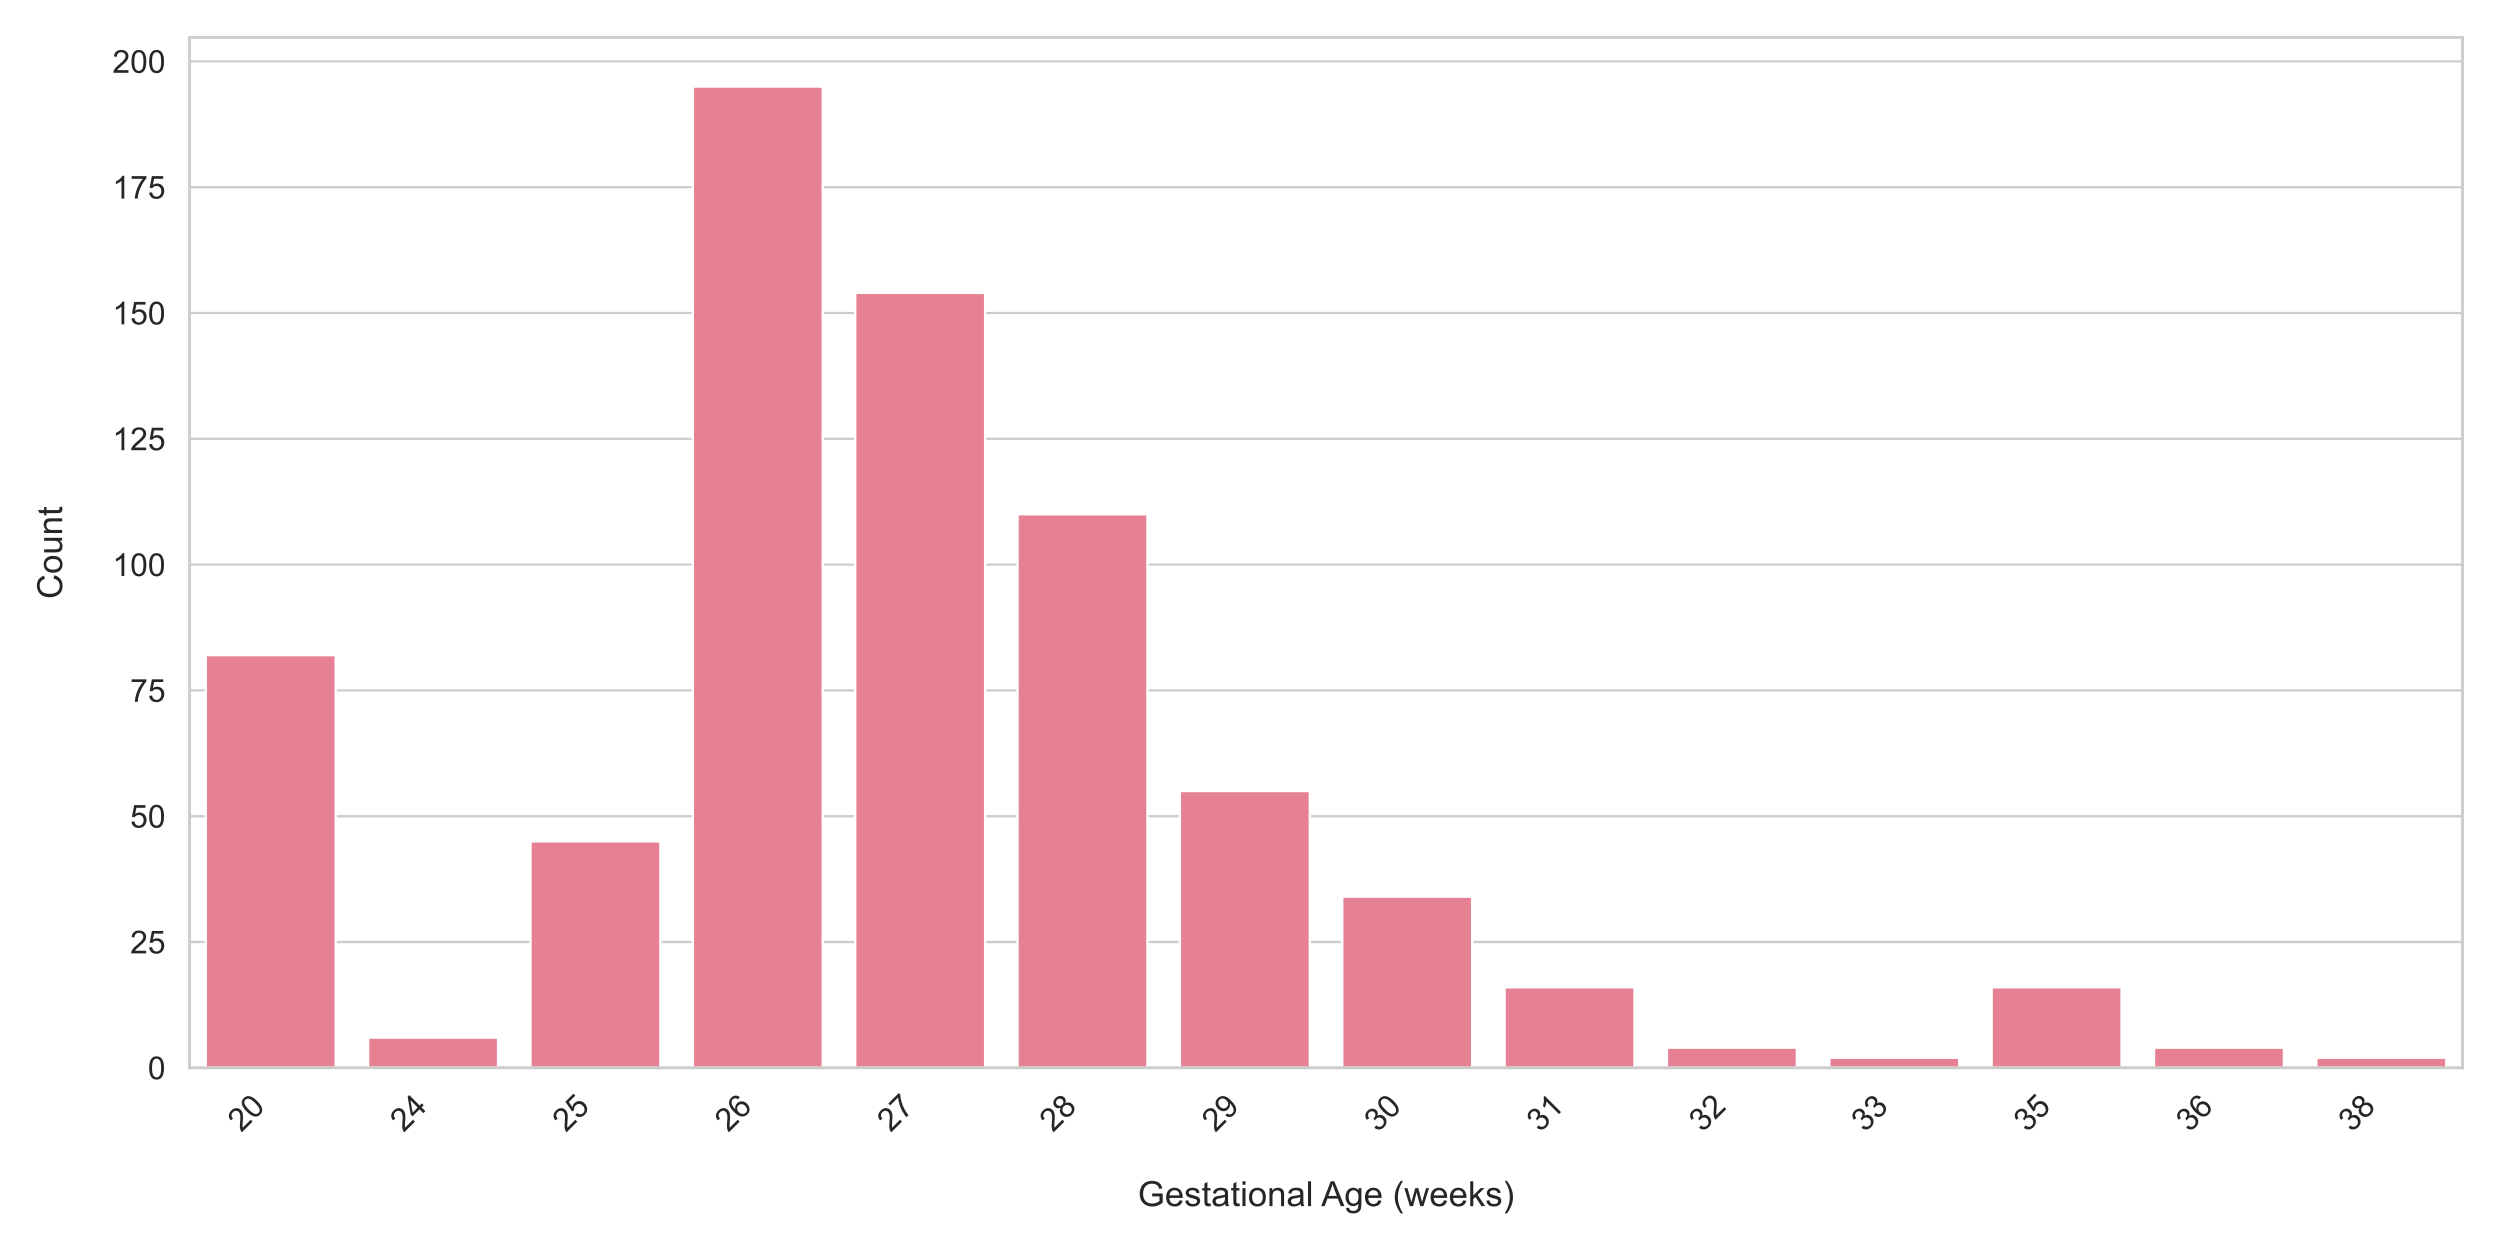
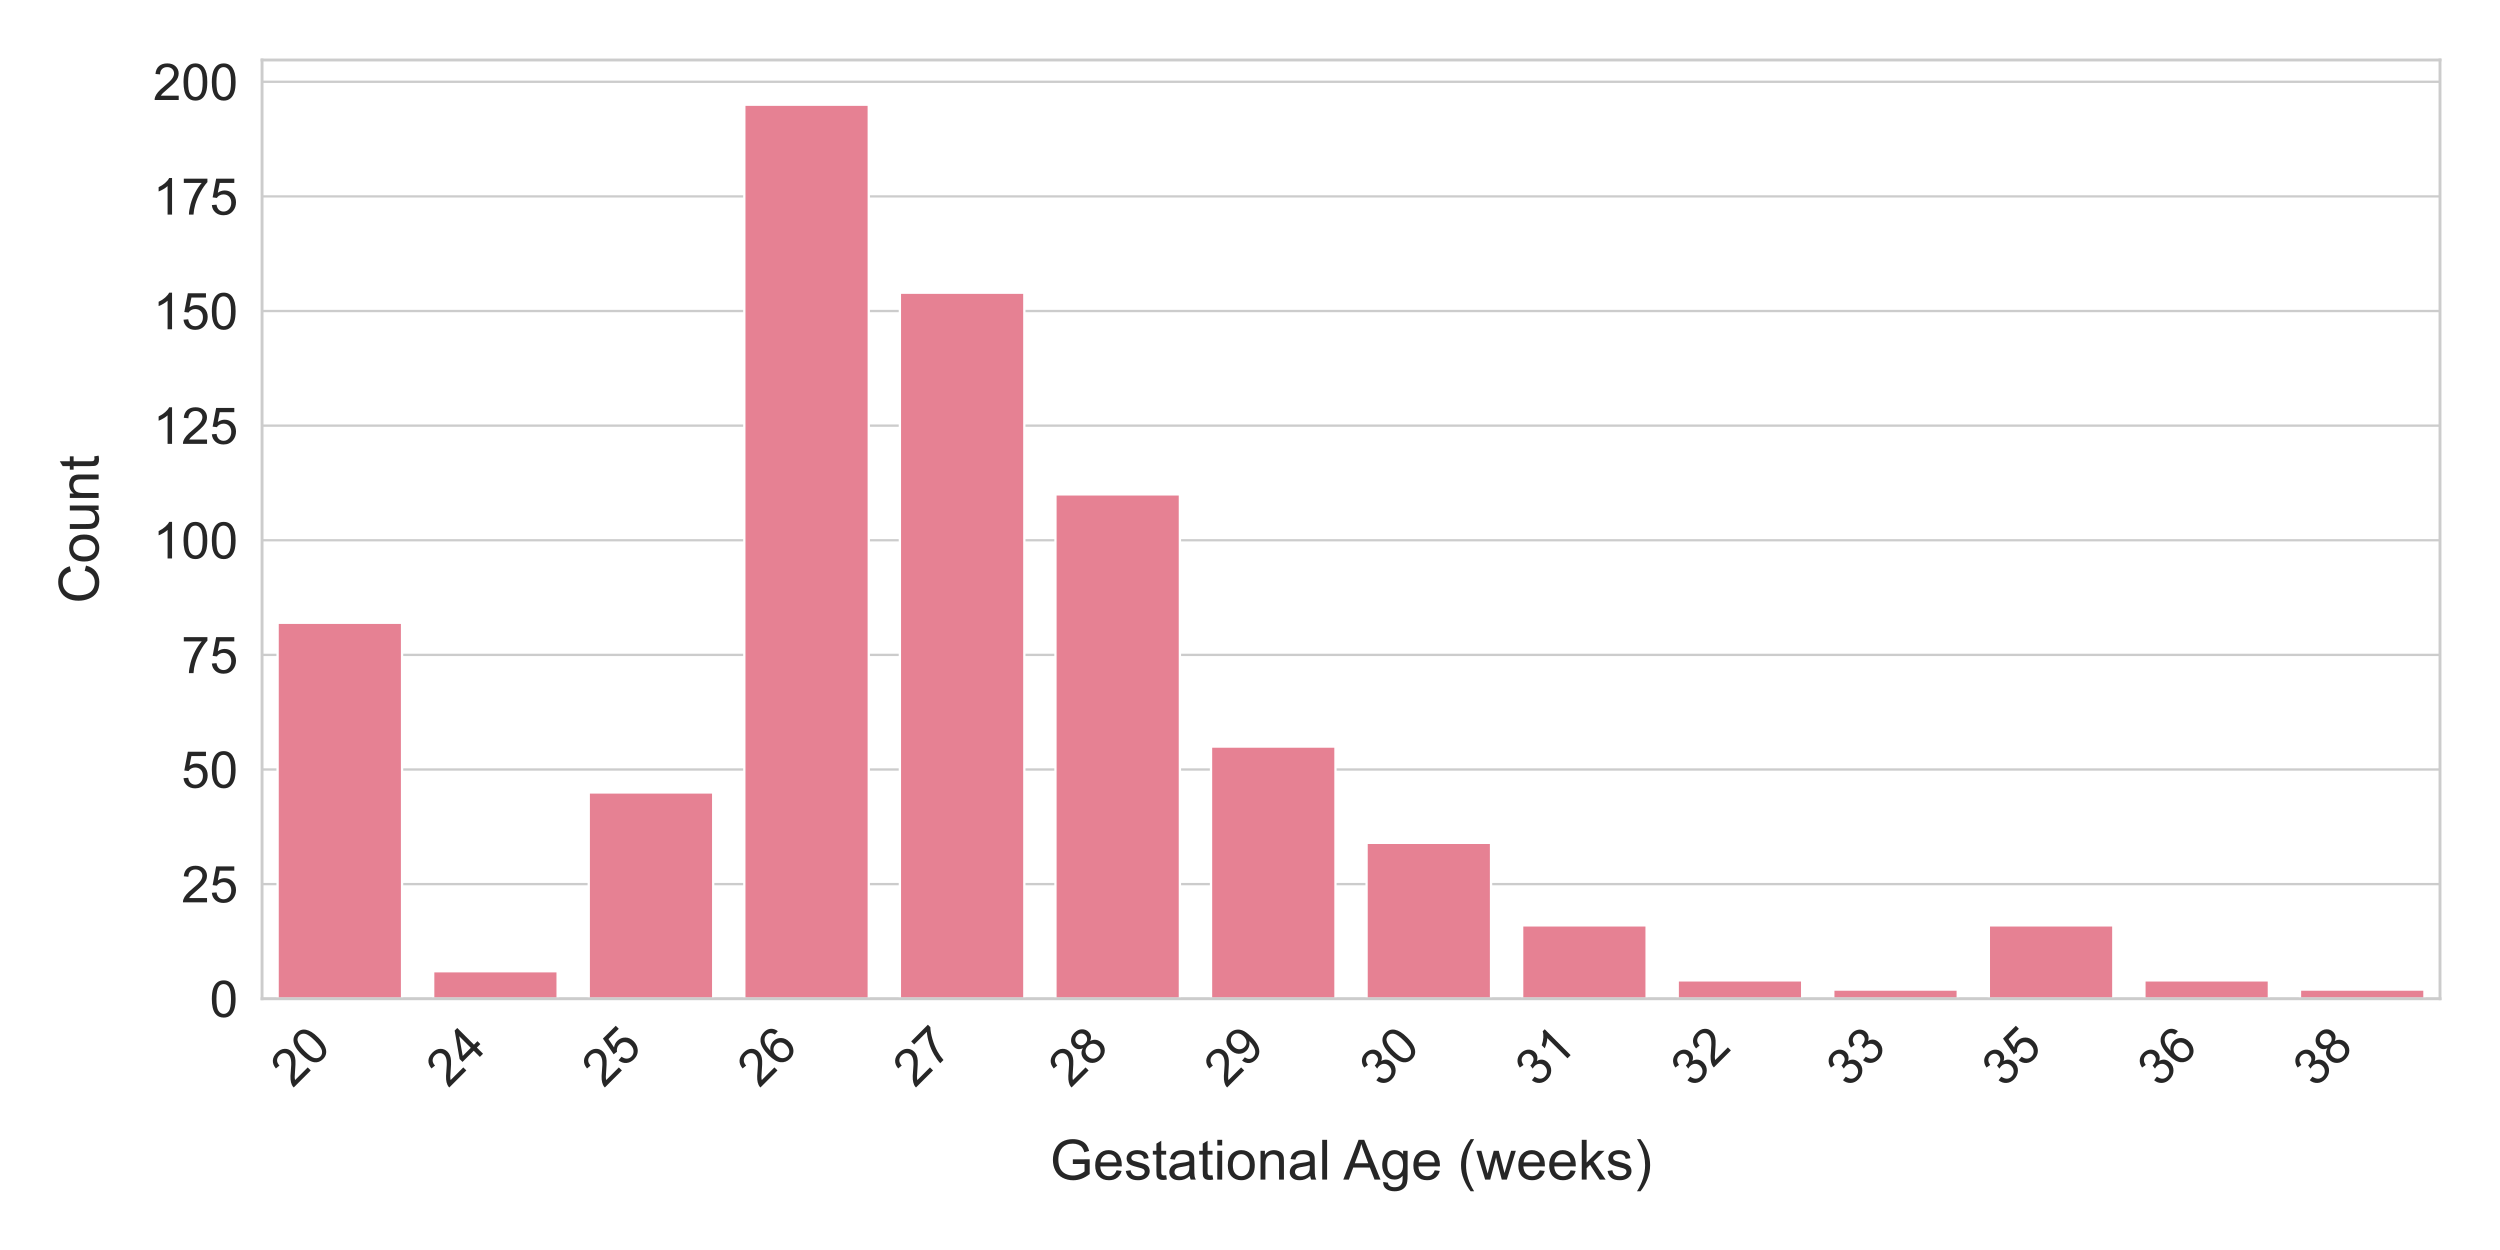
<svg xmlns="http://www.w3.org/2000/svg" xmlns:xlink="http://www.w3.org/1999/xlink" width="864pt" height="432pt" viewBox="0 0 864 432" version="1.1">
  <defs>
    <style type="text/css">*{stroke-linejoin: round; stroke-linecap: butt}</style>
  </defs>
  <g id="figure_1">
    <g id="patch_1">
      <path d="M 0 432  L 864 432  L 864 0  L 0 0  z " style="fill: #ffffff" />
    </g>
    <g id="axes_1">
      <g id="patch_2">
-         <path d="M 65.51 369.037  L 851.04 369.037  L 851.04 12.96  L 65.51 12.96  z " style="fill: #ffffff" />
+         <path d="M 90.566 345.165  L 843.264 345.165  L 843.264 20.736  L 90.566 20.736  z " style="fill: #ffffff" />
      </g>
      <g id="matplotlib.axis_1">
        <g id="xtick_1">
          <g id="text_1">
-             <g style="fill: #262626" transform="translate(83.36794 391.5557) rotate(-45) scale(0.11 -0.11)">
+             <g style="fill: #262626" transform="translate(101.1333 376.2137) rotate(-45) scale(0.176 -0.176)">
              <defs>
                <path id="ArialMT-32" d="M 3222 541  L 3222 0  L 194 0  Q 188 203 259 391  Q 375 700 629 1000  Q 884 1300 1366 1694  Q 2113 2306 2375 2664  Q 2638 3022 2638 3341  Q 2638 3675 2398 3904  Q 2159 4134 1775 4134  Q 1369 4134 1125 3890  Q 881 3647 878 3216  L 300 3275  Q 359 3922 746 4261  Q 1134 4600 1788 4600  Q 2447 4600 2831 4234  Q 3216 3869 3216 3328  Q 3216 3053 3103 2787  Q 2991 2522 2730 2228  Q 2469 1934 1863 1422  Q 1356 997 1212 845  Q 1069 694 975 541  L 3222 541  z " transform="scale(0.015625)" />
                <path id="ArialMT-30" d="M 266 2259  Q 266 3072 433 3567  Q 600 4063 929 4331  Q 1259 4600 1759 4600  Q 2128 4600 2406 4451  Q 2684 4303 2865 4023  Q 3047 3744 3150 3342  Q 3253 2941 3253 2259  Q 3253 1453 3087 958  Q 2922 463 2592 192  Q 2263 -78 1759 -78  Q 1097 -78 719 397  Q 266 969 266 2259  z M 844 2259  Q 844 1131 1108 757  Q 1372 384 1759 384  Q 2147 384 2411 759  Q 2675 1134 2675 2259  Q 2675 3391 2411 3762  Q 2147 4134 1753 4134  Q 1366 4134 1134 3806  Q 844 3388 844 2259  z " transform="scale(0.015625)" />
              </defs>
              <use xlink:href="#ArialMT-32" />
              <use xlink:href="#ArialMT-30" x="55.615" />
            </g>
          </g>
        </g>
        <g id="xtick_2">
          <g id="text_2">
-             <g style="fill: #262626" transform="translate(139.4772 391.5557) rotate(-45) scale(0.11 -0.11)">
+             <g style="fill: #262626" transform="translate(154.8975 376.2137) rotate(-45) scale(0.176 -0.176)">
              <defs>
                <path id="ArialMT-34" d="M 2069 0  L 2069 1097  L 81 1097  L 81 1613  L 2172 4581  L 2631 4581  L 2631 1613  L 3250 1613  L 3250 1097  L 2631 1097  L 2631 0  L 2069 0  z M 2069 1613  L 2069 3678  L 634 1613  L 2069 1613  z " transform="scale(0.015625)" />
              </defs>
              <use xlink:href="#ArialMT-32" />
              <use xlink:href="#ArialMT-34" x="55.615" />
            </g>
          </g>
        </g>
        <g id="xtick_3">
          <g id="text_3">
-             <g style="fill: #262626" transform="translate(195.5865 391.5557) rotate(-45) scale(0.11 -0.11)">
+             <g style="fill: #262626" transform="translate(208.6616 376.2137) rotate(-45) scale(0.176 -0.176)">
              <defs>
                <path id="ArialMT-35" d="M 266 1200  L 856 1250  Q 922 819 1161 601  Q 1400 384 1738 384  Q 2144 384 2425 690  Q 2706 997 2706 1503  Q 2706 1984 2436 2262  Q 2166 2541 1728 2541  Q 1456 2541 1237 2417  Q 1019 2294 894 2097  L 366 2166  L 809 4519  L 3088 4519  L 3088 3981  L 1259 3981  L 1013 2750  Q 1425 3038 1878 3038  Q 2478 3038 2890 2622  Q 3303 2206 3303 1553  Q 3303 931 2941 478  Q 2500 -78 1738 -78  Q 1113 -78 717 272  Q 322 622 266 1200  z " transform="scale(0.015625)" />
              </defs>
              <use xlink:href="#ArialMT-32" />
              <use xlink:href="#ArialMT-35" x="55.615" />
            </g>
          </g>
        </g>
        <g id="xtick_4">
          <g id="text_4">
-             <g style="fill: #262626" transform="translate(251.6958 391.5557) rotate(-45) scale(0.11 -0.11)">
+             <g style="fill: #262626" transform="translate(262.4258 376.2137) rotate(-45) scale(0.176 -0.176)">
              <defs>
                <path id="ArialMT-36" d="M 3184 3459  L 2625 3416  Q 2550 3747 2413 3897  Q 2184 4138 1850 4138  Q 1581 4138 1378 3988  Q 1113 3794 959 3422  Q 806 3050 800 2363  Q 1003 2672 1297 2822  Q 1591 2972 1913 2972  Q 2475 2972 2870 2558  Q 3266 2144 3266 1488  Q 3266 1056 3080 686  Q 2894 316 2569 119  Q 2244 -78 1831 -78  Q 1128 -78 684 439  Q 241 956 241 2144  Q 241 3472 731 4075  Q 1159 4600 1884 4600  Q 2425 4600 2770 4297  Q 3116 3994 3184 3459  z M 888 1484  Q 888 1194 1011 928  Q 1134 663 1356 523  Q 1578 384 1822 384  Q 2178 384 2434 671  Q 2691 959 2691 1453  Q 2691 1928 2437 2201  Q 2184 2475 1800 2475  Q 1419 2475 1153 2201  Q 888 1928 888 1484  z " transform="scale(0.015625)" />
              </defs>
              <use xlink:href="#ArialMT-32" />
              <use xlink:href="#ArialMT-36" x="55.615" />
            </g>
          </g>
        </g>
        <g id="xtick_5">
          <g id="text_5">
-             <g style="fill: #262626" transform="translate(307.8051 391.5557) rotate(-45) scale(0.11 -0.11)">
+             <g style="fill: #262626" transform="translate(316.1899 376.2137) rotate(-45) scale(0.176 -0.176)">
              <defs>
                <path id="ArialMT-37" d="M 303 3981  L 303 4522  L 3269 4522  L 3269 4084  Q 2831 3619 2401 2847  Q 1972 2075 1738 1259  Q 1569 684 1522 0  L 944 0  Q 953 541 1156 1306  Q 1359 2072 1739 2783  Q 2119 3494 2547 3981  L 303 3981  z " transform="scale(0.015625)" />
              </defs>
              <use xlink:href="#ArialMT-32" />
              <use xlink:href="#ArialMT-37" x="55.615" />
            </g>
          </g>
        </g>
        <g id="xtick_6">
          <g id="text_6">
-             <g style="fill: #262626" transform="translate(363.9144 391.5557) rotate(-45) scale(0.11 -0.11)">
+             <g style="fill: #262626" transform="translate(369.9541 376.2137) rotate(-45) scale(0.176 -0.176)">
              <defs>
                <path id="ArialMT-38" d="M 1131 2484  Q 781 2613 612 2850  Q 444 3088 444 3419  Q 444 3919 803 4259  Q 1163 4600 1759 4600  Q 2359 4600 2725 4251  Q 3091 3903 3091 3403  Q 3091 3084 2923 2848  Q 2756 2613 2416 2484  Q 2838 2347 3058 2040  Q 3278 1734 3278 1309  Q 3278 722 2862 322  Q 2447 -78 1769 -78  Q 1091 -78 675 323  Q 259 725 259 1325  Q 259 1772 486 2073  Q 713 2375 1131 2484  z M 1019 3438  Q 1019 3113 1228 2906  Q 1438 2700 1772 2700  Q 2097 2700 2305 2904  Q 2513 3109 2513 3406  Q 2513 3716 2298 3927  Q 2084 4138 1766 4138  Q 1444 4138 1231 3931  Q 1019 3725 1019 3438  z M 838 1322  Q 838 1081 952 856  Q 1066 631 1291 507  Q 1516 384 1775 384  Q 2178 384 2440 643  Q 2703 903 2703 1303  Q 2703 1709 2433 1975  Q 2163 2241 1756 2241  Q 1359 2241 1098 1978  Q 838 1716 838 1322  z " transform="scale(0.015625)" />
              </defs>
              <use xlink:href="#ArialMT-32" />
              <use xlink:href="#ArialMT-38" x="55.615" />
            </g>
          </g>
        </g>
        <g id="xtick_7">
          <g id="text_7">
-             <g style="fill: #262626" transform="translate(420.0237 391.5557) rotate(-45) scale(0.11 -0.11)">
+             <g style="fill: #262626" transform="translate(423.7182 376.2137) rotate(-45) scale(0.176 -0.176)">
              <defs>
                <path id="ArialMT-39" d="M 350 1059  L 891 1109  Q 959 728 1153 556  Q 1347 384 1650 384  Q 1909 384 2104 503  Q 2300 622 2425 820  Q 2550 1019 2634 1356  Q 2719 1694 2719 2044  Q 2719 2081 2716 2156  Q 2547 1888 2255 1720  Q 1963 1553 1622 1553  Q 1053 1553 659 1965  Q 266 2378 266 3053  Q 266 3750 677 4175  Q 1088 4600 1706 4600  Q 2153 4600 2523 4359  Q 2894 4119 3086 3673  Q 3278 3228 3278 2384  Q 3278 1506 3087 986  Q 2897 466 2520 194  Q 2144 -78 1638 -78  Q 1100 -78 759 220  Q 419 519 350 1059  z M 2653 3081  Q 2653 3566 2395 3850  Q 2138 4134 1775 4134  Q 1400 4134 1122 3828  Q 844 3522 844 3034  Q 844 2597 1108 2323  Q 1372 2050 1759 2050  Q 2150 2050 2401 2323  Q 2653 2597 2653 3081  z " transform="scale(0.015625)" />
              </defs>
              <use xlink:href="#ArialMT-32" />
              <use xlink:href="#ArialMT-39" x="55.615" />
            </g>
          </g>
        </g>
        <g id="xtick_8">
          <g id="text_8">
-             <g style="fill: #262626" transform="translate(476.1329 391.5557) rotate(-45) scale(0.11 -0.11)">
+             <g style="fill: #262626" transform="translate(477.4823 376.2137) rotate(-45) scale(0.176 -0.176)">
              <defs>
                <path id="ArialMT-33" d="M 269 1209  L 831 1284  Q 928 806 1161 595  Q 1394 384 1728 384  Q 2125 384 2398 659  Q 2672 934 2672 1341  Q 2672 1728 2419 1979  Q 2166 2231 1775 2231  Q 1616 2231 1378 2169  L 1441 2663  Q 1497 2656 1531 2656  Q 1891 2656 2178 2843  Q 2466 3031 2466 3422  Q 2466 3731 2256 3934  Q 2047 4138 1716 4138  Q 1388 4138 1169 3931  Q 950 3725 888 3313  L 325 3413  Q 428 3978 793 4289  Q 1159 4600 1703 4600  Q 2078 4600 2393 4439  Q 2709 4278 2876 4000  Q 3044 3722 3044 3409  Q 3044 3113 2884 2869  Q 2725 2625 2413 2481  Q 2819 2388 3044 2092  Q 3269 1797 3269 1353  Q 3269 753 2831 336  Q 2394 -81 1725 -81  Q 1122 -81 723 278  Q 325 638 269 1209  z " transform="scale(0.015625)" />
              </defs>
              <use xlink:href="#ArialMT-33" />
              <use xlink:href="#ArialMT-30" x="55.615" />
            </g>
          </g>
        </g>
        <g id="xtick_9">
          <g id="text_9">
-             <g style="fill: #262626" transform="translate(532.2422 391.5557) rotate(-45) scale(0.11 -0.11)">
+             <g style="fill: #262626" transform="translate(531.2465 376.2137) rotate(-45) scale(0.176 -0.176)">
              <defs>
                <path id="ArialMT-31" d="M 2384 0  L 1822 0  L 1822 3584  Q 1619 3391 1289 3197  Q 959 3003 697 2906  L 697 3450  Q 1169 3672 1522 3987  Q 1875 4303 2022 4600  L 2384 4600  L 2384 0  z " transform="scale(0.015625)" />
              </defs>
              <use xlink:href="#ArialMT-33" />
              <use xlink:href="#ArialMT-31" x="55.615" />
            </g>
          </g>
        </g>
        <g id="xtick_10">
          <g id="text_10">
-             <g style="fill: #262626" transform="translate(588.3515 391.5557) rotate(-45) scale(0.11 -0.11)">
+             <g style="fill: #262626" transform="translate(585.0106 376.2137) rotate(-45) scale(0.176 -0.176)">
              <use xlink:href="#ArialMT-33" />
              <use xlink:href="#ArialMT-32" x="55.615" />
            </g>
          </g>
        </g>
        <g id="xtick_11">
          <g id="text_11">
-             <g style="fill: #262626" transform="translate(644.4608 391.5557) rotate(-45) scale(0.11 -0.11)">
+             <g style="fill: #262626" transform="translate(638.7748 376.2137) rotate(-45) scale(0.176 -0.176)">
              <use xlink:href="#ArialMT-33" />
              <use xlink:href="#ArialMT-33" x="55.615" />
            </g>
          </g>
        </g>
        <g id="xtick_12">
          <g id="text_12">
-             <g style="fill: #262626" transform="translate(700.5701 391.5557) rotate(-45) scale(0.11 -0.11)">
+             <g style="fill: #262626" transform="translate(692.5389 376.2137) rotate(-45) scale(0.176 -0.176)">
              <use xlink:href="#ArialMT-33" />
              <use xlink:href="#ArialMT-35" x="55.615" />
            </g>
          </g>
        </g>
        <g id="xtick_13">
          <g id="text_13">
-             <g style="fill: #262626" transform="translate(756.6794 391.5557) rotate(-45) scale(0.11 -0.11)">
+             <g style="fill: #262626" transform="translate(746.3031 376.2137) rotate(-45) scale(0.176 -0.176)">
              <use xlink:href="#ArialMT-33" />
              <use xlink:href="#ArialMT-36" x="55.615" />
            </g>
          </g>
        </g>
        <g id="xtick_14">
          <g id="text_14">
-             <g style="fill: #262626" transform="translate(812.7887 391.5557) rotate(-45) scale(0.11 -0.11)">
+             <g style="fill: #262626" transform="translate(800.0672 376.2137) rotate(-45) scale(0.176 -0.176)">
              <use xlink:href="#ArialMT-33" />
              <use xlink:href="#ArialMT-38" x="55.615" />
            </g>
          </g>
        </g>
        <g id="text_15">
-           <g style="fill: #262626" transform="translate(393.2444 416.8373) scale(0.12 -0.12)">
+           <g style="fill: #262626" transform="translate(362.866 407.6642) scale(0.192 -0.192)">
            <defs>
              <path id="ArialMT-47" d="M 2638 1797  L 2638 2334  L 4578 2338  L 4578 638  Q 4131 281 3656 101  Q 3181 -78 2681 -78  Q 2006 -78 1454 211  Q 903 500 622 1047  Q 341 1594 341 2269  Q 341 2938 620 3517  Q 900 4097 1425 4378  Q 1950 4659 2634 4659  Q 3131 4659 3532 4498  Q 3934 4338 4162 4050  Q 4391 3763 4509 3300  L 3963 3150  Q 3859 3500 3706 3700  Q 3553 3900 3268 4020  Q 2984 4141 2638 4141  Q 2222 4141 1919 4014  Q 1616 3888 1430 3681  Q 1244 3475 1141 3228  Q 966 2803 966 2306  Q 966 1694 1177 1281  Q 1388 869 1791 669  Q 2194 469 2647 469  Q 3041 469 3416 620  Q 3791 772 3984 944  L 3984 1797  L 2638 1797  z " transform="scale(0.015625)" />
              <path id="ArialMT-65" d="M 2694 1069  L 3275 997  Q 3138 488 2766 206  Q 2394 -75 1816 -75  Q 1088 -75 661 373  Q 234 822 234 1631  Q 234 2469 665 2931  Q 1097 3394 1784 3394  Q 2450 3394 2872 2941  Q 3294 2488 3294 1666  Q 3294 1616 3291 1516  L 816 1516  Q 847 969 1125 678  Q 1403 388 1819 388  Q 2128 388 2347 550  Q 2566 713 2694 1069  z M 847 1978  L 2700 1978  Q 2663 2397 2488 2606  Q 2219 2931 1791 2931  Q 1403 2931 1139 2672  Q 875 2413 847 1978  z " transform="scale(0.015625)" />
              <path id="ArialMT-73" d="M 197 991  L 753 1078  Q 800 744 1014 566  Q 1228 388 1613 388  Q 2000 388 2187 545  Q 2375 703 2375 916  Q 2375 1106 2209 1216  Q 2094 1291 1634 1406  Q 1016 1563 777 1677  Q 538 1791 414 1992  Q 291 2194 291 2438  Q 291 2659 392 2848  Q 494 3038 669 3163  Q 800 3259 1026 3326  Q 1253 3394 1513 3394  Q 1903 3394 2198 3281  Q 2494 3169 2634 2976  Q 2775 2784 2828 2463  L 2278 2388  Q 2241 2644 2061 2787  Q 1881 2931 1553 2931  Q 1166 2931 1000 2803  Q 834 2675 834 2503  Q 834 2394 903 2306  Q 972 2216 1119 2156  Q 1203 2125 1616 2013  Q 2213 1853 2448 1751  Q 2684 1650 2818 1456  Q 2953 1263 2953 975  Q 2953 694 2789 445  Q 2625 197 2315 61  Q 2006 -75 1616 -75  Q 969 -75 630 194  Q 291 463 197 991  z " transform="scale(0.015625)" />
              <path id="ArialMT-74" d="M 1650 503  L 1731 6  Q 1494 -44 1306 -44  Q 1000 -44 831 53  Q 663 150 594 308  Q 525 466 525 972  L 525 2881  L 113 2881  L 113 3319  L 525 3319  L 525 4141  L 1084 4478  L 1084 3319  L 1650 3319  L 1650 2881  L 1084 2881  L 1084 941  Q 1084 700 1114 631  Q 1144 563 1211 522  Q 1278 481 1403 481  Q 1497 481 1650 503  z " transform="scale(0.015625)" />
              <path id="ArialMT-61" d="M 2588 409  Q 2275 144 1986 34  Q 1697 -75 1366 -75  Q 819 -75 525 192  Q 231 459 231 875  Q 231 1119 342 1320  Q 453 1522 633 1644  Q 813 1766 1038 1828  Q 1203 1872 1538 1913  Q 2219 1994 2541 2106  Q 2544 2222 2544 2253  Q 2544 2597 2384 2738  Q 2169 2928 1744 2928  Q 1347 2928 1158 2789  Q 969 2650 878 2297  L 328 2372  Q 403 2725 575 2942  Q 747 3159 1072 3276  Q 1397 3394 1825 3394  Q 2250 3394 2515 3294  Q 2781 3194 2906 3042  Q 3031 2891 3081 2659  Q 3109 2516 3109 2141  L 3109 1391  Q 3109 606 3145 398  Q 3181 191 3288 0  L 2700 0  Q 2613 175 2588 409  z M 2541 1666  Q 2234 1541 1622 1453  Q 1275 1403 1131 1340  Q 988 1278 909 1158  Q 831 1038 831 891  Q 831 666 1001 516  Q 1172 366 1500 366  Q 1825 366 2078 508  Q 2331 650 2450 897  Q 2541 1088 2541 1459  L 2541 1666  z " transform="scale(0.015625)" />
              <path id="ArialMT-69" d="M 425 3934  L 425 4581  L 988 4581  L 988 3934  L 425 3934  z M 425 0  L 425 3319  L 988 3319  L 988 0  L 425 0  z " transform="scale(0.015625)" />
              <path id="ArialMT-6f" d="M 213 1659  Q 213 2581 725 3025  Q 1153 3394 1769 3394  Q 2453 3394 2887 2945  Q 3322 2497 3322 1706  Q 3322 1066 3130 698  Q 2938 331 2570 128  Q 2203 -75 1769 -75  Q 1072 -75 642 372  Q 213 819 213 1659  z M 791 1659  Q 791 1022 1069 705  Q 1347 388 1769 388  Q 2188 388 2466 706  Q 2744 1025 2744 1678  Q 2744 2294 2464 2611  Q 2184 2928 1769 2928  Q 1347 2928 1069 2612  Q 791 2297 791 1659  z " transform="scale(0.015625)" />
              <path id="ArialMT-6e" d="M 422 0  L 422 3319  L 928 3319  L 928 2847  Q 1294 3394 1984 3394  Q 2284 3394 2536 3286  Q 2788 3178 2913 3003  Q 3038 2828 3088 2588  Q 3119 2431 3119 2041  L 3119 0  L 2556 0  L 2556 2019  Q 2556 2363 2490 2533  Q 2425 2703 2258 2804  Q 2091 2906 1866 2906  Q 1506 2906 1245 2678  Q 984 2450 984 1813  L 984 0  L 422 0  z " transform="scale(0.015625)" />
              <path id="ArialMT-6c" d="M 409 0  L 409 4581  L 972 4581  L 972 0  L 409 0  z " transform="scale(0.015625)" />
              <path id="ArialMT-20" transform="scale(0.015625)" />
              <path id="ArialMT-41" d="M -9 0  L 1750 4581  L 2403 4581  L 4278 0  L 3588 0  L 3053 1388  L 1138 1388  L 634 0  L -9 0  z M 1313 1881  L 2866 1881  L 2388 3150  Q 2169 3728 2063 4100  Q 1975 3659 1816 3225  L 1313 1881  z " transform="scale(0.015625)" />
              <path id="ArialMT-67" d="M 319 -275  L 866 -356  Q 900 -609 1056 -725  Q 1266 -881 1628 -881  Q 2019 -881 2231 -725  Q 2444 -569 2519 -288  Q 2563 -116 2559 434  Q 2191 0 1641 0  Q 956 0 581 494  Q 206 988 206 1678  Q 206 2153 378 2554  Q 550 2956 876 3175  Q 1203 3394 1644 3394  Q 2231 3394 2613 2919  L 2613 3319  L 3131 3319  L 3131 450  Q 3131 -325 2973 -648  Q 2816 -972 2473 -1159  Q 2131 -1347 1631 -1347  Q 1038 -1347 672 -1080  Q 306 -813 319 -275  z M 784 1719  Q 784 1066 1043 766  Q 1303 466 1694 466  Q 2081 466 2343 764  Q 2606 1063 2606 1700  Q 2606 2309 2336 2618  Q 2066 2928 1684 2928  Q 1309 2928 1046 2623  Q 784 2319 784 1719  z " transform="scale(0.015625)" />
              <path id="ArialMT-28" d="M 1497 -1347  Q 1031 -759 709 28  Q 388 816 388 1659  Q 388 2403 628 3084  Q 909 3875 1497 4659  L 1900 4659  Q 1522 4009 1400 3731  Q 1209 3300 1100 2831  Q 966 2247 966 1656  Q 966 153 1900 -1347  L 1497 -1347  z " transform="scale(0.015625)" />
              <path id="ArialMT-77" d="M 1034 0  L 19 3319  L 600 3319  L 1128 1403  L 1325 691  Q 1338 744 1497 1375  L 2025 3319  L 2603 3319  L 3100 1394  L 3266 759  L 3456 1400  L 4025 3319  L 4572 3319  L 3534 0  L 2950 0  L 2422 1988  L 2294 2553  L 1622 0  L 1034 0  z " transform="scale(0.015625)" />
              <path id="ArialMT-6b" d="M 425 0  L 425 4581  L 988 4581  L 988 1969  L 2319 3319  L 3047 3319  L 1778 2088  L 3175 0  L 2481 0  L 1384 1697  L 988 1316  L 988 0  L 425 0  z " transform="scale(0.015625)" />
              <path id="ArialMT-29" d="M 791 -1347  L 388 -1347  Q 1322 153 1322 1656  Q 1322 2244 1188 2822  Q 1081 3291 891 3722  Q 769 4003 388 4659  L 791 4659  Q 1378 3875 1659 3084  Q 1900 2403 1900 1659  Q 1900 816 1576 28  Q 1253 -759 791 -1347  z " transform="scale(0.015625)" />
            </defs>
            <use xlink:href="#ArialMT-47" />
            <use xlink:href="#ArialMT-65" x="77.783" />
            <use xlink:href="#ArialMT-73" x="133.398" />
            <use xlink:href="#ArialMT-74" x="183.398" />
            <use xlink:href="#ArialMT-61" x="211.182" />
            <use xlink:href="#ArialMT-74" x="266.797" />
            <use xlink:href="#ArialMT-69" x="294.58" />
            <use xlink:href="#ArialMT-6f" x="316.797" />
            <use xlink:href="#ArialMT-6e" x="372.412" />
            <use xlink:href="#ArialMT-61" x="428.027" />
            <use xlink:href="#ArialMT-6c" x="483.643" />
            <use xlink:href="#ArialMT-20" x="505.859" />
            <use xlink:href="#ArialMT-41" x="528.143" />
            <use xlink:href="#ArialMT-67" x="594.842" />
            <use xlink:href="#ArialMT-65" x="650.457" />
            <use xlink:href="#ArialMT-20" x="706.072" />
            <use xlink:href="#ArialMT-28" x="733.855" />
            <use xlink:href="#ArialMT-77" x="767.156" />
            <use xlink:href="#ArialMT-65" x="839.373" />
            <use xlink:href="#ArialMT-65" x="894.988" />
            <use xlink:href="#ArialMT-6b" x="950.604" />
            <use xlink:href="#ArialMT-73" x="1000.604" />
            <use xlink:href="#ArialMT-29" x="1050.604" />
          </g>
        </g>
      </g>
      <g id="matplotlib.axis_2">
        <g id="ytick_1">
          <g id="line2d_1">
-             <path d="M 65.51 369.037  L 851.04 369.037  " clip-path="url(#p2f087846c2)" style="fill: none; stroke: #cccccc; stroke-width: 0.8; stroke-linecap: round" />
+             <path d="M 90.566 345.165  L 843.264 345.165  " clip-path="url(#p3b78448b43)" style="fill: none; stroke: #cccccc; stroke-width: 0.8; stroke-linecap: round" />
          </g>
          <g id="text_16">
-             <g style="fill: #262626" transform="translate(51.09297 372.9743) scale(0.11 -0.11)">
+             <g style="fill: #262626" transform="translate(72.47875 351.4634) scale(0.176 -0.176)">
              <use xlink:href="#ArialMT-30" />
            </g>
          </g>
        </g>
        <g id="ytick_2">
          <g id="line2d_2">
-             <path d="M 65.51 325.56  L 851.04 325.56  " clip-path="url(#p2f087846c2)" style="fill: none; stroke: #cccccc; stroke-width: 0.8; stroke-linecap: round" />
+             <path d="M 90.566 305.552  L 843.264 305.552  " clip-path="url(#p3b78448b43)" style="fill: none; stroke: #cccccc; stroke-width: 0.8; stroke-linecap: round" />
          </g>
          <g id="text_17">
-             <g style="fill: #262626" transform="translate(44.97594 329.4972) scale(0.11 -0.11)">
+             <g style="fill: #262626" transform="translate(62.6915 311.8506) scale(0.176 -0.176)">
              <use xlink:href="#ArialMT-32" />
              <use xlink:href="#ArialMT-35" x="55.615" />
            </g>
          </g>
        </g>
        <g id="ytick_3">
          <g id="line2d_3">
-             <path d="M 65.51 282.083  L 851.04 282.083  " clip-path="url(#p2f087846c2)" style="fill: none; stroke: #cccccc; stroke-width: 0.8; stroke-linecap: round" />
+             <path d="M 90.566 265.939  L 843.264 265.939  " clip-path="url(#p3b78448b43)" style="fill: none; stroke: #cccccc; stroke-width: 0.8; stroke-linecap: round" />
          </g>
          <g id="text_18">
-             <g style="fill: #262626" transform="translate(44.97594 286.0201) scale(0.11 -0.11)">
+             <g style="fill: #262626" transform="translate(62.6915 272.2379) scale(0.176 -0.176)">
              <use xlink:href="#ArialMT-35" />
              <use xlink:href="#ArialMT-30" x="55.615" />
            </g>
          </g>
        </g>
        <g id="ytick_4">
          <g id="line2d_4">
-             <path d="M 65.51 238.606  L 851.04 238.606  " clip-path="url(#p2f087846c2)" style="fill: none; stroke: #cccccc; stroke-width: 0.8; stroke-linecap: round" />
+             <path d="M 90.566 226.326  L 843.264 226.326  " clip-path="url(#p3b78448b43)" style="fill: none; stroke: #cccccc; stroke-width: 0.8; stroke-linecap: round" />
          </g>
          <g id="text_19">
-             <g style="fill: #262626" transform="translate(44.97594 242.543) scale(0.11 -0.11)">
+             <g style="fill: #262626" transform="translate(62.6915 232.6251) scale(0.176 -0.176)">
              <use xlink:href="#ArialMT-37" />
              <use xlink:href="#ArialMT-35" x="55.615" />
            </g>
          </g>
        </g>
        <g id="ytick_5">
          <g id="line2d_5">
-             <path d="M 65.51 195.129  L 851.04 195.129  " clip-path="url(#p2f087846c2)" style="fill: none; stroke: #cccccc; stroke-width: 0.8; stroke-linecap: round" />
+             <path d="M 90.566 186.713  L 843.264 186.713  " clip-path="url(#p3b78448b43)" style="fill: none; stroke: #cccccc; stroke-width: 0.8; stroke-linecap: round" />
          </g>
          <g id="text_20">
-             <g style="fill: #262626" transform="translate(38.85891 199.0659) scale(0.11 -0.11)">
+             <g style="fill: #262626" transform="translate(52.90425 193.0123) scale(0.176 -0.176)">
              <use xlink:href="#ArialMT-31" />
              <use xlink:href="#ArialMT-30" x="55.615" />
              <use xlink:href="#ArialMT-30" x="111.23" />
            </g>
          </g>
        </g>
        <g id="ytick_6">
          <g id="line2d_6">
-             <path d="M 65.51 151.652  L 851.04 151.652  " clip-path="url(#p2f087846c2)" style="fill: none; stroke: #cccccc; stroke-width: 0.8; stroke-linecap: round" />
+             <path d="M 90.566 147.101  L 843.264 147.101  " clip-path="url(#p3b78448b43)" style="fill: none; stroke: #cccccc; stroke-width: 0.8; stroke-linecap: round" />
          </g>
          <g id="text_21">
-             <g style="fill: #262626" transform="translate(38.85891 155.5888) scale(0.11 -0.11)">
+             <g style="fill: #262626" transform="translate(52.90425 153.3996) scale(0.176 -0.176)">
              <use xlink:href="#ArialMT-31" />
              <use xlink:href="#ArialMT-32" x="55.615" />
              <use xlink:href="#ArialMT-35" x="111.23" />
            </g>
          </g>
        </g>
        <g id="ytick_7">
          <g id="line2d_7">
-             <path d="M 65.51 108.175  L 851.04 108.175  " clip-path="url(#p2f087846c2)" style="fill: none; stroke: #cccccc; stroke-width: 0.8; stroke-linecap: round" />
+             <path d="M 90.566 107.488  L 843.264 107.488  " clip-path="url(#p3b78448b43)" style="fill: none; stroke: #cccccc; stroke-width: 0.8; stroke-linecap: round" />
          </g>
          <g id="text_22">
-             <g style="fill: #262626" transform="translate(38.85891 112.1117) scale(0.11 -0.11)">
+             <g style="fill: #262626" transform="translate(52.90425 113.7868) scale(0.176 -0.176)">
              <use xlink:href="#ArialMT-31" />
              <use xlink:href="#ArialMT-35" x="55.615" />
              <use xlink:href="#ArialMT-30" x="111.23" />
            </g>
          </g>
        </g>
        <g id="ytick_8">
          <g id="line2d_8">
-             <path d="M 65.51 64.698  L 851.04 64.698  " clip-path="url(#p2f087846c2)" style="fill: none; stroke: #cccccc; stroke-width: 0.8; stroke-linecap: round" />
+             <path d="M 90.566 67.875  L 843.264 67.875  " clip-path="url(#p3b78448b43)" style="fill: none; stroke: #cccccc; stroke-width: 0.8; stroke-linecap: round" />
          </g>
          <g id="text_23">
-             <g style="fill: #262626" transform="translate(38.85891 68.63455) scale(0.11 -0.11)">
+             <g style="fill: #262626" transform="translate(52.90425 74.17406) scale(0.176 -0.176)">
              <use xlink:href="#ArialMT-31" />
              <use xlink:href="#ArialMT-37" x="55.615" />
              <use xlink:href="#ArialMT-35" x="111.23" />
            </g>
          </g>
        </g>
        <g id="ytick_9">
          <g id="line2d_9">
-             <path d="M 65.51 21.221  L 851.04 21.221  " clip-path="url(#p2f087846c2)" style="fill: none; stroke: #cccccc; stroke-width: 0.8; stroke-linecap: round" />
+             <path d="M 90.566 28.262  L 843.264 28.262  " clip-path="url(#p3b78448b43)" style="fill: none; stroke: #cccccc; stroke-width: 0.8; stroke-linecap: round" />
          </g>
          <g id="text_24">
-             <g style="fill: #262626" transform="translate(38.85891 25.15745) scale(0.11 -0.11)">
+             <g style="fill: #262626" transform="translate(52.90425 34.5613) scale(0.176 -0.176)">
              <use xlink:href="#ArialMT-32" />
              <use xlink:href="#ArialMT-30" x="55.615" />
              <use xlink:href="#ArialMT-30" x="111.23" />
            </g>
          </g>
        </g>
        <g id="text_25">
-           <g style="fill: #262626" transform="translate(21.47391 207.0084) rotate(-90) scale(0.12 -0.12)">
+           <g style="fill: #262626" transform="translate(34.08825 208.5658) rotate(-90) scale(0.192 -0.192)">
            <defs>
              <path id="ArialMT-43" d="M 3763 1606  L 4369 1453  Q 4178 706 3683 314  Q 3188 -78 2472 -78  Q 1731 -78 1267 223  Q 803 525 561 1097  Q 319 1669 319 2325  Q 319 3041 592 3573  Q 866 4106 1370 4382  Q 1875 4659 2481 4659  Q 3169 4659 3637 4309  Q 4106 3959 4291 3325  L 3694 3184  Q 3534 3684 3231 3912  Q 2928 4141 2469 4141  Q 1941 4141 1586 3887  Q 1231 3634 1087 3207  Q 944 2781 944 2328  Q 944 1744 1114 1308  Q 1284 872 1643 656  Q 2003 441 2422 441  Q 2931 441 3284 734  Q 3638 1028 3763 1606  z " transform="scale(0.015625)" />
              <path id="ArialMT-75" d="M 2597 0  L 2597 488  Q 2209 -75 1544 -75  Q 1250 -75 995 37  Q 741 150 617 320  Q 494 491 444 738  Q 409 903 409 1263  L 409 3319  L 972 3319  L 972 1478  Q 972 1038 1006 884  Q 1059 663 1231 536  Q 1403 409 1656 409  Q 1909 409 2131 539  Q 2353 669 2445 892  Q 2538 1116 2538 1541  L 2538 3319  L 3100 3319  L 3100 0  L 2597 0  z " transform="scale(0.015625)" />
            </defs>
            <use xlink:href="#ArialMT-43" />
            <use xlink:href="#ArialMT-6f" x="72.217" />
            <use xlink:href="#ArialMT-75" x="127.832" />
            <use xlink:href="#ArialMT-6e" x="183.447" />
            <use xlink:href="#ArialMT-74" x="239.062" />
          </g>
        </g>
      </g>
      <g id="patch_3">
-         <path d="M 71.121 369.037  L 116.008 369.037  L 116.008 226.433  L 71.121 226.433  z " clip-path="url(#p2f087846c2)" style="fill: #e68193; stroke: #ffffff; stroke-width: 0.8; stroke-linejoin: miter" />
+         <path d="M 95.942 345.165  L 138.954 345.165  L 138.954 215.235  L 95.942 215.235  z " clip-path="url(#p3b78448b43)" style="fill: #e68193; stroke: #ffffff; stroke-width: 0.8; stroke-linejoin: miter" />
      </g>
      <g id="patch_4">
-         <path d="M 127.23 369.037  L 172.118 369.037  L 172.118 358.603  L 127.23 358.603  z " clip-path="url(#p2f087846c2)" style="fill: #e68193; stroke: #ffffff; stroke-width: 0.8; stroke-linejoin: miter" />
+         <path d="M 149.707 345.165  L 192.718 345.165  L 192.718 335.657  L 149.707 335.657  z " clip-path="url(#p3b78448b43)" style="fill: #e68193; stroke: #ffffff; stroke-width: 0.8; stroke-linejoin: miter" />
      </g>
      <g id="patch_5">
-         <path d="M 183.339 369.037  L 228.227 369.037  L 228.227 290.779  L 183.339 290.779  z " clip-path="url(#p2f087846c2)" style="fill: #e68193; stroke: #ffffff; stroke-width: 0.8; stroke-linejoin: miter" />
+         <path d="M 203.471 345.165  L 246.482 345.165  L 246.482 273.862  L 203.471 273.862  z " clip-path="url(#p3b78448b43)" style="fill: #e68193; stroke: #ffffff; stroke-width: 0.8; stroke-linejoin: miter" />
      </g>
      <g id="patch_6">
-         <path d="M 239.449 369.037  L 284.336 369.037  L 284.336 29.916  L 239.449 29.916  z " clip-path="url(#p2f087846c2)" style="fill: #e68193; stroke: #ffffff; stroke-width: 0.8; stroke-linejoin: miter" />
+         <path d="M 257.235 345.165  L 300.246 345.165  L 300.246 36.185  L 257.235 36.185  z " clip-path="url(#p3b78448b43)" style="fill: #e68193; stroke: #ffffff; stroke-width: 0.8; stroke-linejoin: miter" />
      </g>
      <g id="patch_7">
-         <path d="M 295.558 369.037  L 340.445 369.037  L 340.445 101.219  L 295.558 101.219  z " clip-path="url(#p2f087846c2)" style="fill: #e68193; stroke: #ffffff; stroke-width: 0.8; stroke-linejoin: miter" />
+         <path d="M 310.999 345.165  L 354.01 345.165  L 354.01 101.15  L 310.999 101.15  z " clip-path="url(#p3b78448b43)" style="fill: #e68193; stroke: #ffffff; stroke-width: 0.8; stroke-linejoin: miter" />
      </g>
      <g id="patch_8">
-         <path d="M 351.667 369.037  L 396.555 369.037  L 396.555 177.738  L 351.667 177.738  z " clip-path="url(#p2f087846c2)" style="fill: #e68193; stroke: #ffffff; stroke-width: 0.8; stroke-linejoin: miter" />
+         <path d="M 364.763 345.165  L 407.774 345.165  L 407.774 170.868  L 364.763 170.868  z " clip-path="url(#p3b78448b43)" style="fill: #e68193; stroke: #ffffff; stroke-width: 0.8; stroke-linejoin: miter" />
      </g>
      <g id="patch_9">
-         <path d="M 407.777 369.037  L 452.664 369.037  L 452.664 273.388  L 407.777 273.388  z " clip-path="url(#p2f087846c2)" style="fill: #e68193; stroke: #ffffff; stroke-width: 0.8; stroke-linejoin: miter" />
+         <path d="M 418.527 345.165  L 461.539 345.165  L 461.539 258.016  L 418.527 258.016  z " clip-path="url(#p3b78448b43)" style="fill: #e68193; stroke: #ffffff; stroke-width: 0.8; stroke-linejoin: miter" />
      </g>
      <g id="patch_10">
-         <path d="M 463.886 369.037  L 508.773 369.037  L 508.773 309.909  L 463.886 309.909  z " clip-path="url(#p2f087846c2)" style="fill: #e68193; stroke: #ffffff; stroke-width: 0.8; stroke-linejoin: miter" />
+         <path d="M 472.291 345.165  L 515.303 345.165  L 515.303 291.291  L 472.291 291.291  z " clip-path="url(#p3b78448b43)" style="fill: #e68193; stroke: #ffffff; stroke-width: 0.8; stroke-linejoin: miter" />
      </g>
      <g id="patch_11">
-         <path d="M 519.995 369.037  L 564.883 369.037  L 564.883 341.212  L 519.995 341.212  z " clip-path="url(#p2f087846c2)" style="fill: #e68193; stroke: #ffffff; stroke-width: 0.8; stroke-linejoin: miter" />
+         <path d="M 526.056 345.165  L 569.067 345.165  L 569.067 319.812  L 526.056 319.812  z " clip-path="url(#p3b78448b43)" style="fill: #e68193; stroke: #ffffff; stroke-width: 0.8; stroke-linejoin: miter" />
      </g>
      <g id="patch_12">
-         <path d="M 576.105 369.037  L 620.992 369.037  L 620.992 362.081  L 576.105 362.081  z " clip-path="url(#p2f087846c2)" style="fill: #e68193; stroke: #ffffff; stroke-width: 0.8; stroke-linejoin: miter" />
+         <path d="M 579.82 345.165  L 622.831 345.165  L 622.831 338.826  L 579.82 338.826  z " clip-path="url(#p3b78448b43)" style="fill: #e68193; stroke: #ffffff; stroke-width: 0.8; stroke-linejoin: miter" />
      </g>
      <g id="patch_13">
-         <path d="M 632.214 369.037  L 677.101 369.037  L 677.101 365.559  L 632.214 365.559  z " clip-path="url(#p2f087846c2)" style="fill: #e68193; stroke: #ffffff; stroke-width: 0.8; stroke-linejoin: miter" />
+         <path d="M 633.584 345.165  L 676.595 345.165  L 676.595 341.995  L 633.584 341.995  z " clip-path="url(#p3b78448b43)" style="fill: #e68193; stroke: #ffffff; stroke-width: 0.8; stroke-linejoin: miter" />
      </g>
      <g id="patch_14">
-         <path d="M 688.323 369.037  L 733.211 369.037  L 733.211 341.212  L 688.323 341.212  z " clip-path="url(#p2f087846c2)" style="fill: #e68193; stroke: #ffffff; stroke-width: 0.8; stroke-linejoin: miter" />
+         <path d="M 687.348 345.165  L 730.359 345.165  L 730.359 319.812  L 687.348 319.812  z " clip-path="url(#p3b78448b43)" style="fill: #e68193; stroke: #ffffff; stroke-width: 0.8; stroke-linejoin: miter" />
      </g>
      <g id="patch_15">
-         <path d="M 744.432 369.037  L 789.32 369.037  L 789.32 362.081  L 744.432 362.081  z " clip-path="url(#p2f087846c2)" style="fill: #e68193; stroke: #ffffff; stroke-width: 0.8; stroke-linejoin: miter" />
+         <path d="M 741.112 345.165  L 784.123 345.165  L 784.123 338.826  L 741.112 338.826  z " clip-path="url(#p3b78448b43)" style="fill: #e68193; stroke: #ffffff; stroke-width: 0.8; stroke-linejoin: miter" />
      </g>
      <g id="patch_16">
-         <path d="M 800.542 369.037  L 845.429 369.037  L 845.429 365.559  L 800.542 365.559  z " clip-path="url(#p2f087846c2)" style="fill: #e68193; stroke: #ffffff; stroke-width: 0.8; stroke-linejoin: miter" />
+         <path d="M 794.876 345.165  L 837.888 345.165  L 837.888 341.995  L 794.876 341.995  z " clip-path="url(#p3b78448b43)" style="fill: #e68193; stroke: #ffffff; stroke-width: 0.8; stroke-linejoin: miter" />
      </g>
      <g id="line2d_10">
-         <path clip-path="url(#p2f087846c2)" style="fill: none; stroke: #424242; stroke-width: 1.8; stroke-linecap: round" />
+         <path clip-path="url(#p3b78448b43)" style="fill: none; stroke: #424242; stroke-width: 1.8; stroke-linecap: round" />
      </g>
      <g id="line2d_11">
-         <path clip-path="url(#p2f087846c2)" style="fill: none; stroke: #424242; stroke-width: 1.8; stroke-linecap: round" />
+         <path clip-path="url(#p3b78448b43)" style="fill: none; stroke: #424242; stroke-width: 1.8; stroke-linecap: round" />
      </g>
      <g id="line2d_12">
-         <path clip-path="url(#p2f087846c2)" style="fill: none; stroke: #424242; stroke-width: 1.8; stroke-linecap: round" />
+         <path clip-path="url(#p3b78448b43)" style="fill: none; stroke: #424242; stroke-width: 1.8; stroke-linecap: round" />
      </g>
      <g id="line2d_13">
-         <path clip-path="url(#p2f087846c2)" style="fill: none; stroke: #424242; stroke-width: 1.8; stroke-linecap: round" />
+         <path clip-path="url(#p3b78448b43)" style="fill: none; stroke: #424242; stroke-width: 1.8; stroke-linecap: round" />
      </g>
      <g id="line2d_14">
-         <path clip-path="url(#p2f087846c2)" style="fill: none; stroke: #424242; stroke-width: 1.8; stroke-linecap: round" />
+         <path clip-path="url(#p3b78448b43)" style="fill: none; stroke: #424242; stroke-width: 1.8; stroke-linecap: round" />
      </g>
      <g id="line2d_15">
-         <path clip-path="url(#p2f087846c2)" style="fill: none; stroke: #424242; stroke-width: 1.8; stroke-linecap: round" />
+         <path clip-path="url(#p3b78448b43)" style="fill: none; stroke: #424242; stroke-width: 1.8; stroke-linecap: round" />
      </g>
      <g id="line2d_16">
-         <path clip-path="url(#p2f087846c2)" style="fill: none; stroke: #424242; stroke-width: 1.8; stroke-linecap: round" />
+         <path clip-path="url(#p3b78448b43)" style="fill: none; stroke: #424242; stroke-width: 1.8; stroke-linecap: round" />
      </g>
      <g id="line2d_17">
-         <path clip-path="url(#p2f087846c2)" style="fill: none; stroke: #424242; stroke-width: 1.8; stroke-linecap: round" />
+         <path clip-path="url(#p3b78448b43)" style="fill: none; stroke: #424242; stroke-width: 1.8; stroke-linecap: round" />
      </g>
      <g id="line2d_18">
-         <path clip-path="url(#p2f087846c2)" style="fill: none; stroke: #424242; stroke-width: 1.8; stroke-linecap: round" />
+         <path clip-path="url(#p3b78448b43)" style="fill: none; stroke: #424242; stroke-width: 1.8; stroke-linecap: round" />
      </g>
      <g id="line2d_19">
-         <path clip-path="url(#p2f087846c2)" style="fill: none; stroke: #424242; stroke-width: 1.8; stroke-linecap: round" />
+         <path clip-path="url(#p3b78448b43)" style="fill: none; stroke: #424242; stroke-width: 1.8; stroke-linecap: round" />
      </g>
      <g id="line2d_20">
-         <path clip-path="url(#p2f087846c2)" style="fill: none; stroke: #424242; stroke-width: 1.8; stroke-linecap: round" />
+         <path clip-path="url(#p3b78448b43)" style="fill: none; stroke: #424242; stroke-width: 1.8; stroke-linecap: round" />
      </g>
      <g id="line2d_21">
-         <path clip-path="url(#p2f087846c2)" style="fill: none; stroke: #424242; stroke-width: 1.8; stroke-linecap: round" />
+         <path clip-path="url(#p3b78448b43)" style="fill: none; stroke: #424242; stroke-width: 1.8; stroke-linecap: round" />
      </g>
      <g id="line2d_22">
-         <path clip-path="url(#p2f087846c2)" style="fill: none; stroke: #424242; stroke-width: 1.8; stroke-linecap: round" />
+         <path clip-path="url(#p3b78448b43)" style="fill: none; stroke: #424242; stroke-width: 1.8; stroke-linecap: round" />
      </g>
      <g id="line2d_23">
-         <path clip-path="url(#p2f087846c2)" style="fill: none; stroke: #424242; stroke-width: 1.8; stroke-linecap: round" />
+         <path clip-path="url(#p3b78448b43)" style="fill: none; stroke: #424242; stroke-width: 1.8; stroke-linecap: round" />
      </g>
      <g id="patch_17">
-         <path d="M 65.51 369.037  L 65.51 12.96  " style="fill: none; stroke: #cccccc; stroke-linejoin: miter; stroke-linecap: square" />
+         <path d="M 90.566 345.165  L 90.566 20.736  " style="fill: none; stroke: #cccccc; stroke-linejoin: miter; stroke-linecap: square" />
      </g>
      <g id="patch_18">
-         <path d="M 851.04 369.037  L 851.04 12.96  " style="fill: none; stroke: #cccccc; stroke-linejoin: miter; stroke-linecap: square" />
+         <path d="M 843.264 345.165  L 843.264 20.736  " style="fill: none; stroke: #cccccc; stroke-linejoin: miter; stroke-linecap: square" />
      </g>
      <g id="patch_19">
-         <path d="M 65.51 369.037  L 851.04 369.037  " style="fill: none; stroke: #cccccc; stroke-linejoin: miter; stroke-linecap: square" />
+         <path d="M 90.566 345.165  L 843.264 345.165  " style="fill: none; stroke: #cccccc; stroke-linejoin: miter; stroke-linecap: square" />
      </g>
      <g id="patch_20">
-         <path d="M 65.51 12.96  L 851.04 12.96  " style="fill: none; stroke: #cccccc; stroke-linejoin: miter; stroke-linecap: square" />
+         <path d="M 90.566 20.736  L 843.264 20.736  " style="fill: none; stroke: #cccccc; stroke-linejoin: miter; stroke-linecap: square" />
      </g>
    </g>
  </g>
  <defs>
-     <clipPath id="p2f087846c2">
-       <rect x="65.51" y="12.96" width="785.53" height="356.077" />
+     <clipPath id="p3b78448b43">
+       <rect x="90.566" y="20.736" width="752.698" height="324.429" />
    </clipPath>
  </defs>
</svg>
